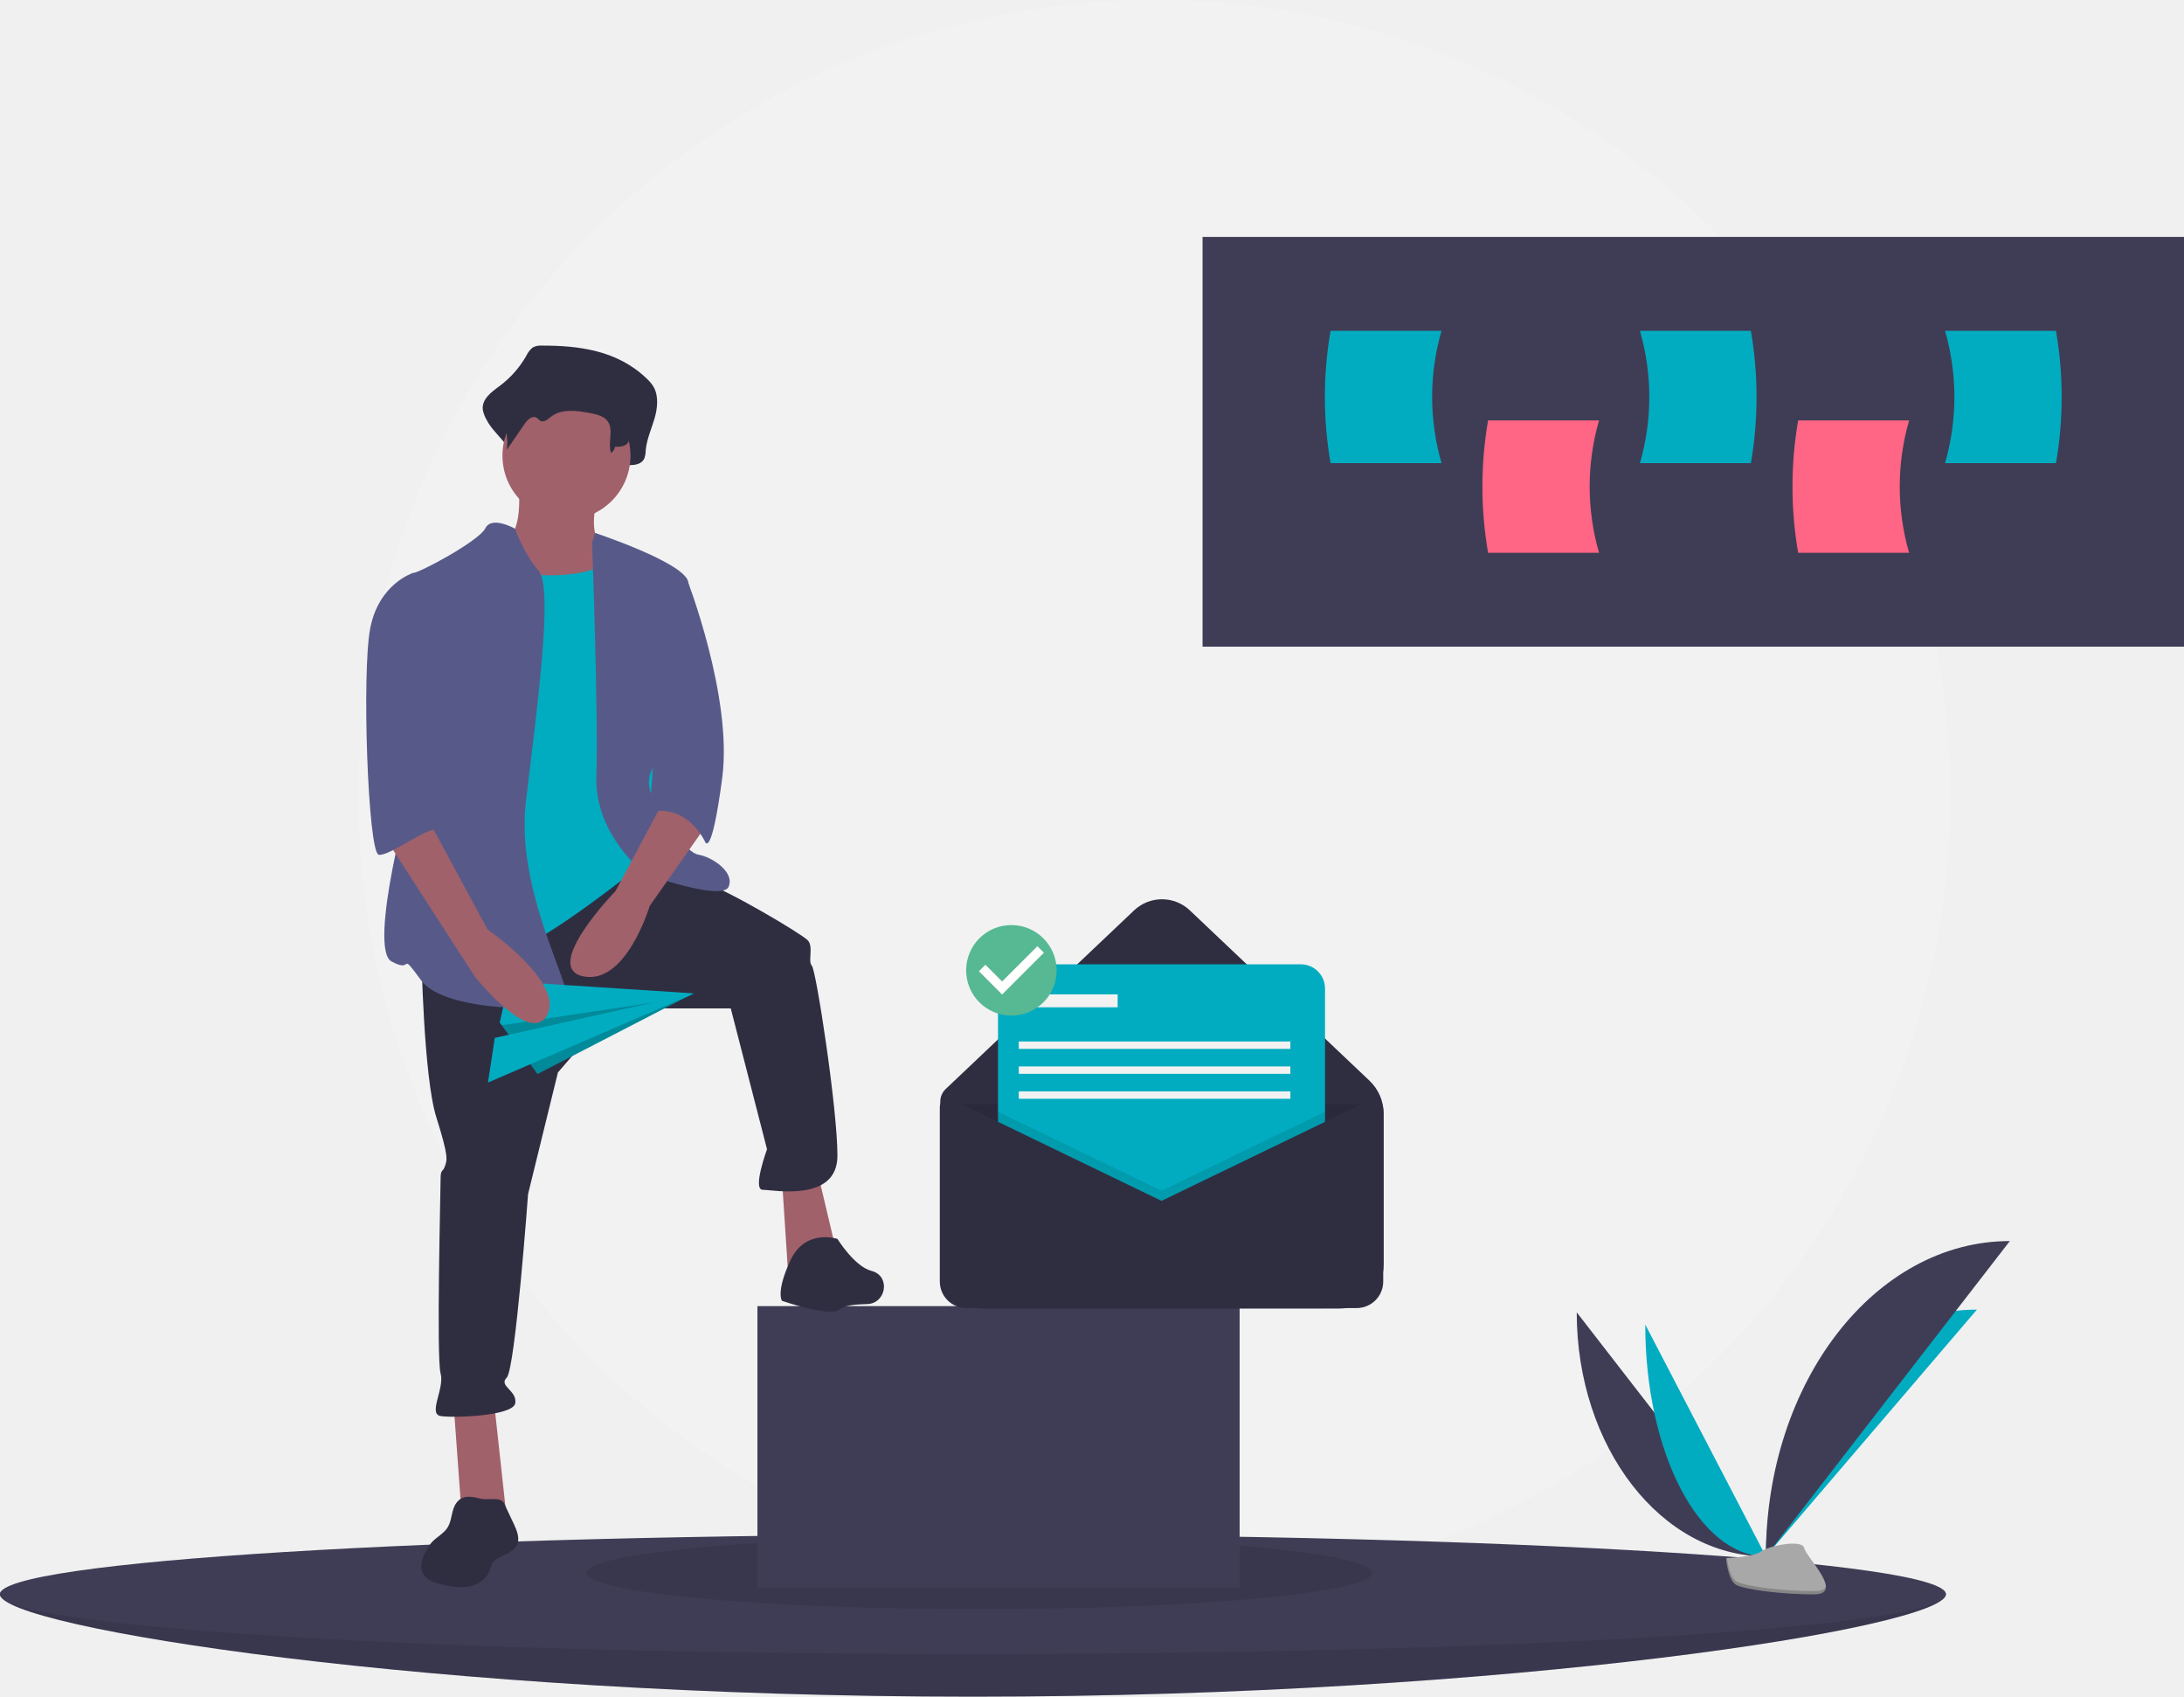
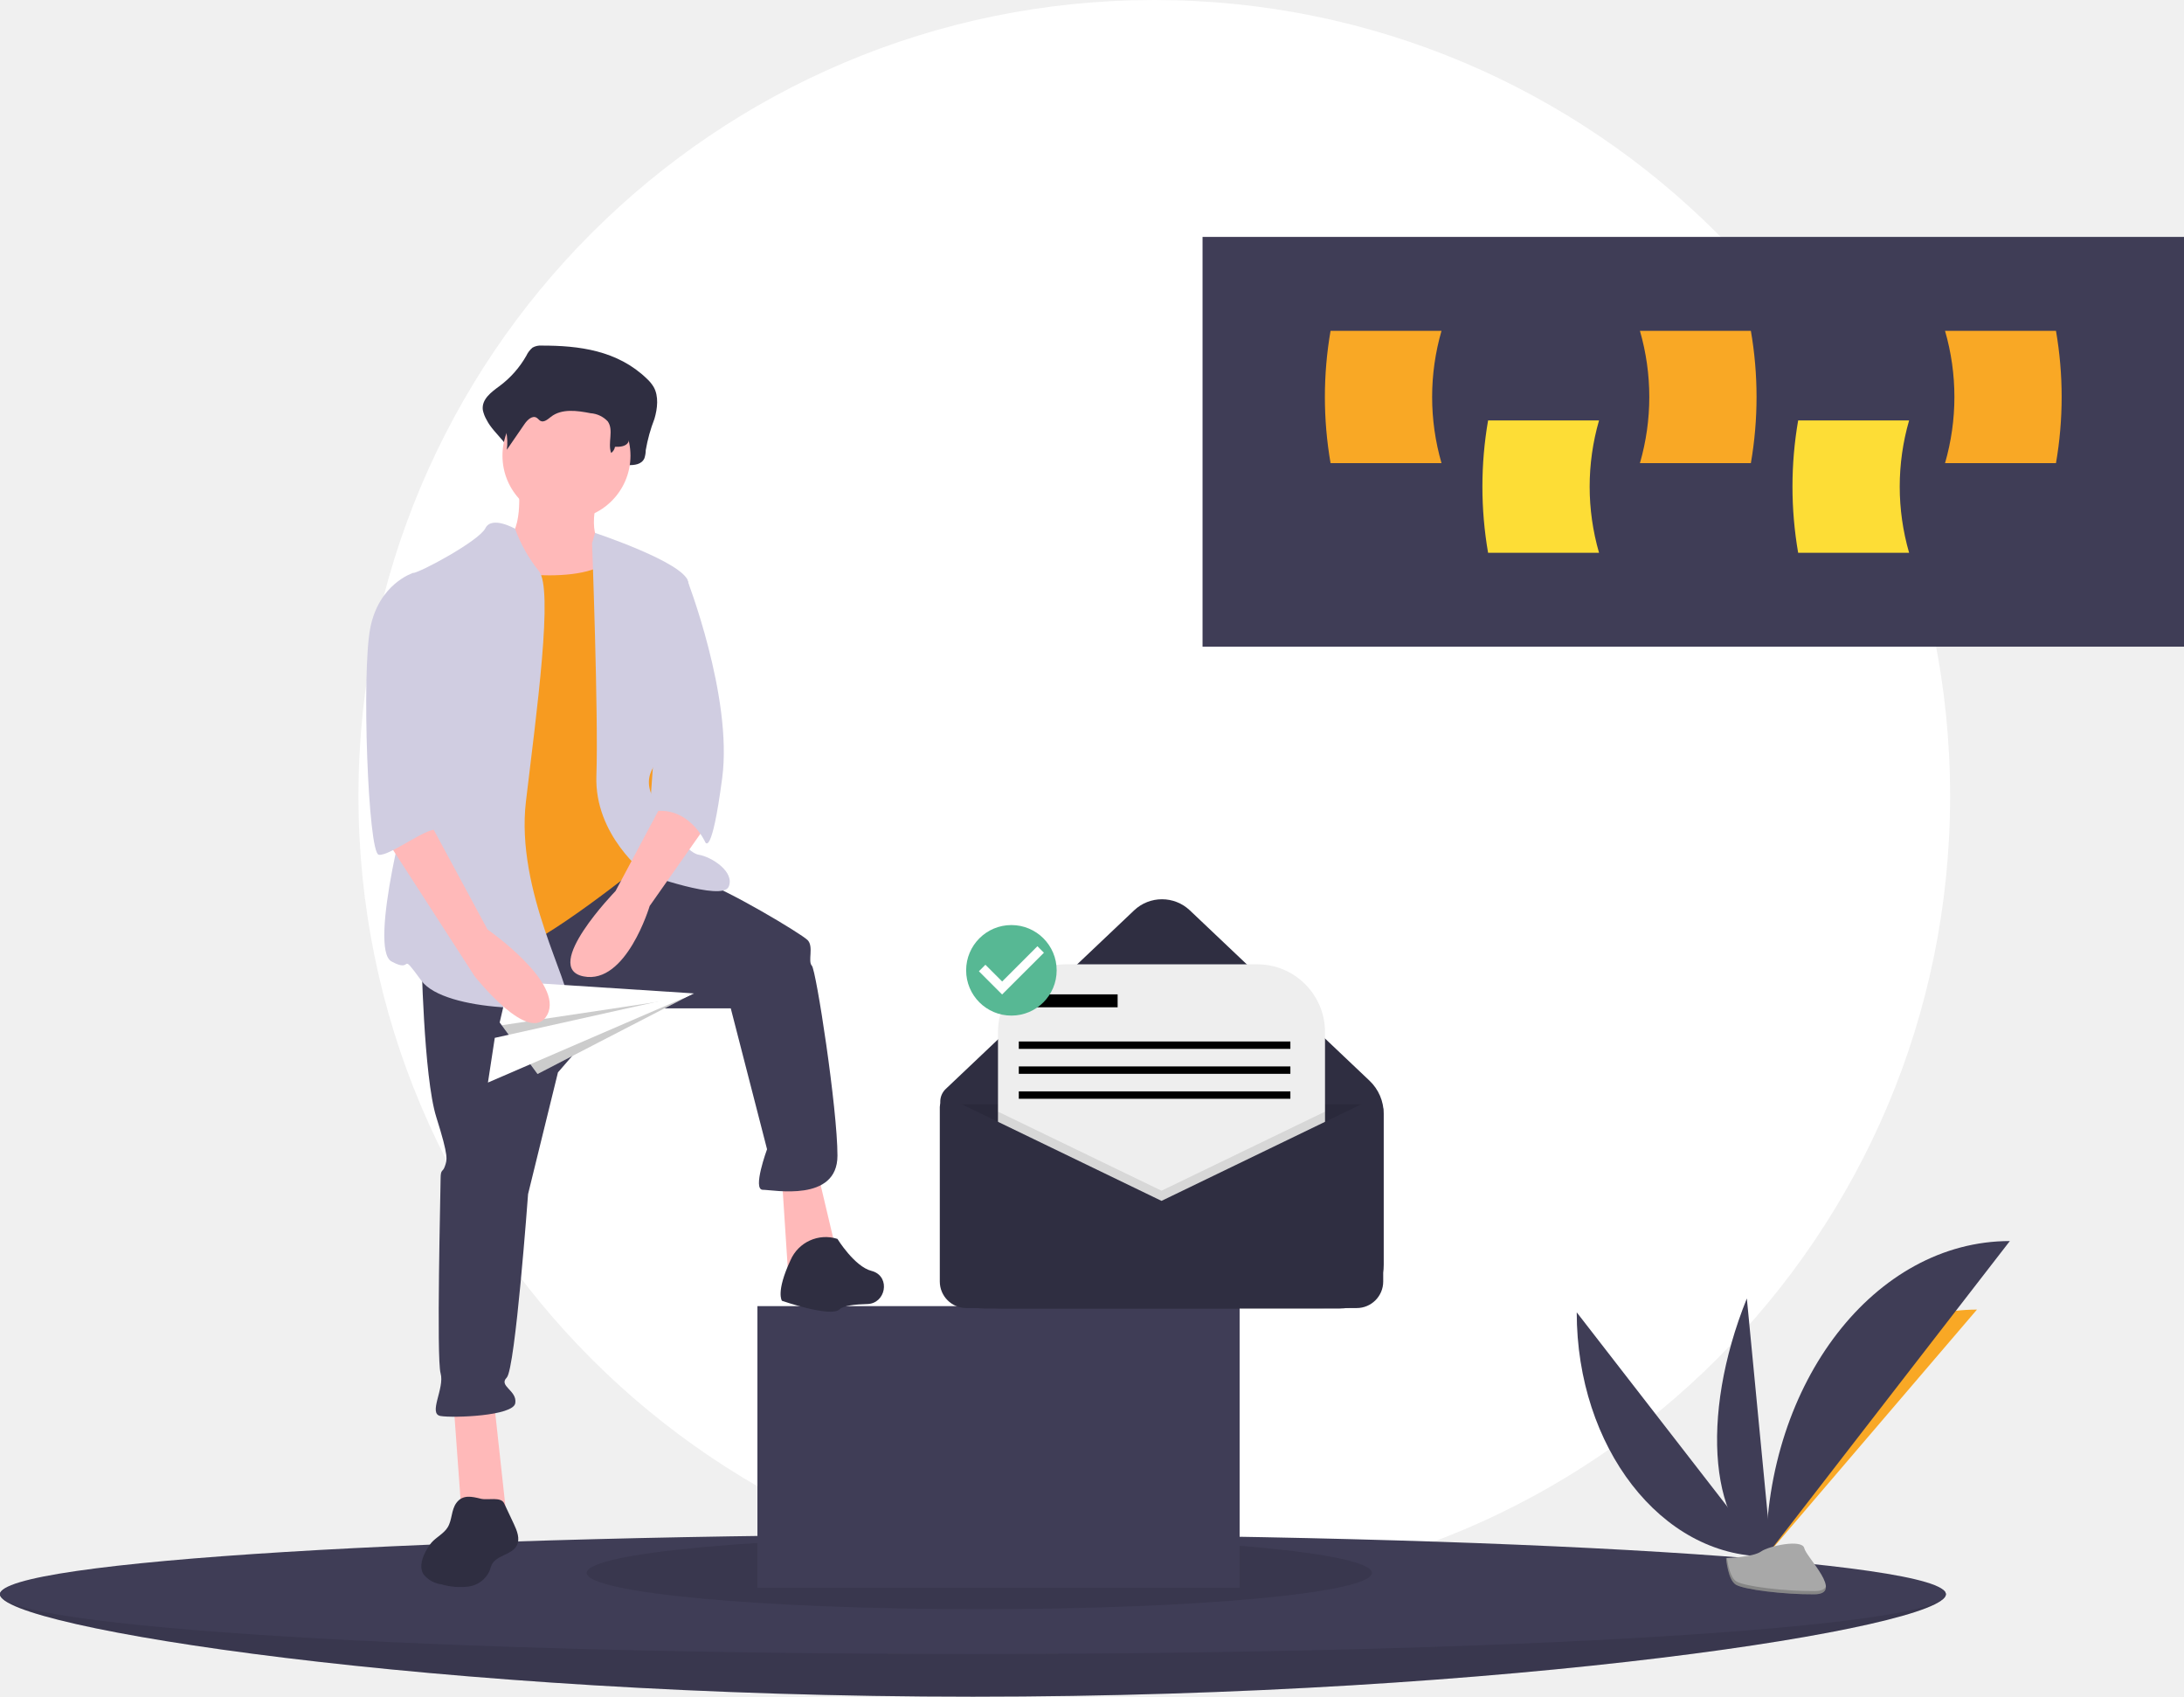
- <svg xmlns="http://www.w3.org/2000/svg" id="e5dd2074-6f57-4137-8881-f8558dfe8bae" data-name="Layer 1" width="1023.623" height="795.001" viewBox="0 0 1023.623 795.001">
-   <circle cx="541" cy="373" r="373" fill="#f2f2f2" />
-   <path d="M1000.189,799.5c0,15.464-204.158,48-456,48s-456-32.536-456-48,204.158-8,456-8S1000.189,784.036,1000.189,799.5Z" transform="translate(-88.18863 -52.49966)" fill="#3f3d56" />
-   <path d="M1000.189,799.5c0,15.464-204.158,48-456,48s-456-32.536-456-48,204.158-8,456-8S1000.189,784.036,1000.189,799.5Z" transform="translate(-88.18863 -52.49966)" opacity="0.1" />
-   <ellipse cx="456" cy="747.001" rx="456" ry="28" fill="#3f3d56" />
-   <ellipse cx="459" cy="737.001" rx="184" ry="17" opacity="0.1" />
-   <path d="M827.189,667.412c0,63.204,39.651,114.348,88.652,114.348" transform="translate(-88.18863 -52.49966)" fill="#3f3d56" />
-   <path d="M915.841,781.761c0-63.914,44.248-115.633,98.93-115.633" transform="translate(-88.18863 -52.49966)" fill="#01acc1" />
-   <path d="M859.309,673.142c0,60.037,25.285,108.619,56.532,108.619" transform="translate(-88.18863 -52.49966)" fill="#01acc1" />
-   <path d="M915.841,781.761c0-81.668,51.144-147.753,114.348-147.753" transform="translate(-88.18863 -52.49966)" fill="#3f3d56" />
-   <path d="M897.19,782.567s12.572-.387,16.361-3.085,19.339-5.92,20.279-1.593,18.894,21.521,4.7,21.636-32.981-2.211-36.762-4.515S897.19,782.567,897.19,782.567Z" transform="translate(-88.18863 -52.49966)" fill="#a8a8a8" />
-   <path d="M938.784,798.018c-14.194.115-32.981-2.211-36.762-4.514-2.88-1.754-4.028-8.049-4.412-10.953-.266.011-.42.016-.42.016s.796,10.14,4.578,12.443,22.568,4.629,36.762,4.514c4.097-.033,5.513-1.491,5.435-3.65C943.396,797.179,941.834,797.994,938.784,798.018Z" transform="translate(-88.18863 -52.49966)" opacity="0.2" />
-   <rect x="355" y="612.001" width="226" height="132" fill="#3f3d56" />
-   <path d="M716.107,665.627H549.487a20.602,20.602,0,0,1-20.602-20.602V568.688a8.162,8.162,0,0,1,2.547-5.923l88.292-83.694a19.003,19.003,0,0,1,26.146,0l84.182,79.798a21.334,21.334,0,0,1,6.657,15.483v70.674A20.602,20.602,0,0,1,716.107,665.627Z" transform="translate(-88.18863 -52.49966)" fill="#2f2e41" />
-   <path d="M440.696,517.441H646.789a0,0,0,0,1,0,0v66.954a28.732,28.732,0,0,1-28.732,28.732h-148.628A28.732,28.732,0,0,1,440.696,584.395V517.441A0,0,0,0,1,440.696,517.441Z" opacity="0.1" />
-   <path d="M528.668,564.962" transform="translate(-88.18863 -52.49966)" fill="none" stroke="#3f3d56" stroke-miterlimit="10" />
-   <rect x="467.757" y="451.847" width="153.27" height="153.27" rx="11.336" fill="#01acc1" />
-   <polygon points="621.027 520.883 621.027 605.117 467.757 605.117 467.757 520.883 544.392 557.924 621.027 520.883" opacity="0.1" />
-   <path d="M632.58,615.186,534.386,567.725a3.984,3.984,0,0,0-5.718,3.587v81.658a12.44,12.44,0,0,0,12.44,12.44h182.944a12.44,12.44,0,0,0,12.44-12.44V572.711a4.862,4.862,0,0,0-6.977-4.377Z" transform="translate(-88.18863 -52.49966)" fill="#2f2e41" />
-   <rect x="480.962" y="465.918" width="42.864" height="6.062" fill="#f2f2f2" />
-   <rect x="477.498" y="487.999" width="127.292" height="3.464" fill="#f2f2f2" />
-   <rect x="477.498" y="499.69" width="127.292" height="3.464" fill="#f2f2f2" />
-   <rect x="477.498" y="511.38" width="127.292" height="3.464" fill="#f2f2f2" />
-   <ellipse cx="474.035" cy="454.26" rx="17.752" ry="17.784" fill="#fff" />
-   <path d="M562.223,485.945a21.215,21.215,0,1,0,21.215,21.215A21.278,21.278,0,0,0,562.223,485.945Zm-4.355,32.527L546.995,507.599l3.05-3.05,7.833,7.833,16.534-16.534,3.05,3.05-19.594,19.573Z" transform="translate(-88.18863 -52.49966)" fill="#57b894" />
-   <rect x="563.623" y="111.008" width="460" height="192" fill="#3f3d56" />
-   <path d="M837.642,311.508h-52a181.872,181.872,0,0,1,0-62h52A111.559,111.559,0,0,0,837.642,311.508Z" transform="translate(-88.18863 -52.49966)" fill="#ff6584" />
-   <path d="M982.973,311.508h-52a181.872,181.872,0,0,1,0-62h52A111.559,111.559,0,0,0,982.973,311.508Z" transform="translate(-88.18863 -52.49966)" fill="#ff6584" />
-   <path d="M763.811,269.508h-52a181.872,181.872,0,0,1,0-62h52A111.559,111.559,0,0,0,763.811,269.508Z" transform="translate(-88.18863 -52.49966)" fill="#01acc1" />
-   <path d="M856.811,269.508h52a181.872,181.872,0,0,0,0-62h-52A111.559,111.559,0,0,1,856.811,269.508Z" transform="translate(-88.18863 -52.49966)" fill="#01acc1" />
-   <path d="M999.811,269.508h52a181.872,181.872,0,0,0,0-62h-52A111.559,111.559,0,0,1,999.811,269.508Z" transform="translate(-88.18863 -52.49966)" fill="#01acc1" />
-   <path d="M342.068,214.43a7.431,7.431,0,0,0-4.31.963,11.243,11.243,0,0,0-2.915,3.848,46.029,46.029,0,0,1-12.539,14.164c-3.726,2.729-8.463,6.133-7.825,11.165a15.091,15.091,0,0,0,1.816,4.713c3.437,6.938,12.817,12.3,11.894,20.218,3.415-5.717-1.153-8.544,2.262-14.261,1.626-2.723,4.451-5.796,6.907-4.086.822.572,1.362,1.599,2.218,2.102,2.043,1.199,4.215-1.093,6.024-2.716,6.235-5.597,15.101-4.131,22.859-2.387,3.663.823,7.686,1.903,9.851,5.404,2.847,4.603-2.705,9.573-4.107,14.777a2.835,2.835,0,0,0,3.043,3.529c2.328-.23,5.086-.418,5.223-1.439,2.929.104,6.518-.227,7.773-3.277a12.824,12.824,0,0,0,.602-3.73c.461-5.123,2.635-9.797,4.075-14.672s2.067-10.59-.364-14.913a17.256,17.256,0,0,0-3.185-3.871C377.574,216.611,359.438,214.41,342.068,214.43Z" transform="translate(-88.18863 -52.49966)" fill="#2f2e41" />
-   <path d="M331.189,279.5s3,25-8,27,10,36,10,36l50,6-12-40s-8-3-3-23S331.189,279.5,331.189,279.5Z" transform="translate(-88.18863 -52.49966)" fill="#a0616a" />
-   <polygon points="212.5 656.501 216.5 711.501 237.5 711.501 231.5 656.501 212.5 656.501" fill="#a0616a" />
-   <polygon points="366.5 552.501 369.5 598.501 392.5 588.501 383.5 550.501 366.5 552.501" fill="#a0616a" />
-   <path d="M285.689,499s1,58,7,77,5,20,4,23-2,1-2,6-2,84,0,91-6,19,0,20,34,0,35-6-8-8-4-12,10-86,10-86l14-57,26-30h55l17,66s-7,19-2,19,35,6,35-16-10-87-12-89,1-9-2-12-38-24-51-28-31.237-8.761-31.237-8.761Z" transform="translate(-88.18863 -52.49966)" fill="#2f2e41" />
-   <path d="M480.689,633s-15-5-22,10-4,19-4,19,23,8,27,4c1.74-1.74,7.266-2.345,12.955-2.473,8.664-.194,10.969-12.451,2.786-15.306q-.366-.128-.741-.222C488.689,646,480.689,633,480.689,633Z" transform="translate(-88.18863 -52.49966)" fill="#2f2e41" />
-   <circle cx="265.5" cy="213.501" r="30" fill="#a0616a" />
-   <path d="M314.689,319s49,10,61-6,17,45,17,45l6,64-9,35s-47,38-62,41-38,5-38,5,7-111,7-113S314.689,319,314.689,319Z" transform="translate(-88.18863 -52.49966)" fill="#01acc1" />
-   <path d="M329.591,300.246s-10.902-6.245-13.902-.245-31,21-34,21,6,83,2,93-23,83-12,89,3-6,14,9,65,15,68,9-24-51-19-93,13-100,6-108S329.591,300.246,329.591,300.246Z" transform="translate(-88.18863 -52.49966)" fill="#575a89" />
-   <path d="M365.689,307l1.393-4.794s41.607,13.794,43.607,22.794,1,72-6,77-17,13-10,25,15,25,21,26,17,8,14,15-39-6-39-6-24-18-23-46S365.689,307,365.689,307Z" transform="translate(-88.18863 -52.49966)" fill="#575a89" />
-   <path d="M400.689,425l-24,45s-35,36-15,40,31-33,31-33l26-37Z" transform="translate(-88.18863 -52.49966)" fill="#a0616a" />
-   <path d="M343.53,222.279a6.809,6.809,0,0,0-3.508.68,8.177,8.177,0,0,0-2.373,2.72,34.551,34.551,0,0,1-10.207,10.011c-3.033,1.929-6.889,4.335-6.37,7.892a9.868,9.868,0,0,0,1.478,3.331,26.203,26.203,0,0,1,3.184,16.332l8.34-12.122c1.324-1.924,3.624-4.096,5.622-2.888.669.405,1.109,1.13,1.805,1.485,1.663.847,3.432-.772,4.903-1.92,5.075-3.956,12.293-2.919,18.608-1.687,2.982.582,6.256,1.345,8.019,3.819,2.929,4.112-.129,10.053,1.58,14.803a4.364,4.364,0,0,0,1.806-2.882c2.384.074,5.306-.161,6.327-2.316a7.981,7.981,0,0,0,.49-2.636c.375-3.621,2.145-6.924,3.317-10.37s1.682-7.485-.296-10.54a12.754,12.754,0,0,0-2.592-2.736C372.433,223.821,357.669,222.265,343.53,222.279Z" transform="translate(-88.18863 -52.49966)" fill="#2f2e41" />
-   <path d="M400.689,321l9.317,2.473s21.683,55.527,16.683,93.527-8,30-8,30-8-18-26-14Z" transform="translate(-88.18863 -52.49966)" fill="#575a89" />
-   <path d="M302.074,756.732c-2.411,3.277-1.928,7.961-4.064,11.424-1.852,3.002-5.341,4.575-7.657,7.235a19.395,19.395,0,0,0-1.969,2.832c-2.148,3.599-3.895,8.211-1.779,11.829,1.702,2.91,5.28,4.048,8.561,4.823,4.147.98,8.456,1.764,12.651,1.015s8.295-3.318,9.791-7.308a28.23,28.23,0,0,1,1.047-2.954c2.274-4.476,9.406-4.525,11.733-8.974,1.629-3.113.132-6.877-1.365-10.056l-4.57-9.71c-1.517-3.222-7.665-1.369-10.87-2.141C309.403,753.74,305.081,752.631,302.074,756.732Z" transform="translate(-88.18863 -52.49966)" fill="#2f2e41" />
-   <polygon points="234.202 479.085 251.934 503.23 321.083 467.503 325.072 465.451 238.676 459.871 234.202 479.085" fill="#01acc1" />
-   <polygon points="235.165 480.395 251.934 503.23 321.083 467.503 235.165 480.395" opacity="0.2" />
-   <polygon points="228.704 507.245 231.911 486.306 325.42 465.471 228.704 507.245" fill="#01acc1" />
-   <path d="M268.689,445l42,65s26,33,34,18-28-40-28-40l-27-50Z" transform="translate(-88.18863 -52.49966)" fill="#a0616a" />
-   <path d="M289.689,323l-8-2s-16,5-20,26-1,105,4,106,24.695-14.626,27.847-11.313-6.847-13.687-3.847-22.687S289.689,323,289.689,323Z" transform="translate(-88.18863 -52.49966)" fill="#575a89" />
+ <svg xmlns="http://www.w3.org/2000/svg" width="365.413" height="283.799" viewBox="0 0 365.413 283.799">
+   <g id="subscriber" transform="translate(-1163 -284)">
+     <circle id="Ellipse_6" data-name="Ellipse 6" cx="133.153" cy="133.153" r="133.153" transform="translate(1222.973 284)" fill="#fff" />
+     <path id="Path_41" data-name="Path 41" d="M413.754,793.2c0,5.52-72.88,17.135-162.783,17.135S88.189,798.719,88.189,793.2s72.88-2.856,162.783-2.856S413.754,787.678,413.754,793.2Z" transform="translate(1074.811 -242.534)" fill="#3f3d56" />
+     <path id="Path_42" data-name="Path 42" d="M413.754,793.2c0,5.52-72.88,17.135-162.783,17.135S88.189,798.719,88.189,793.2s72.88-2.856,162.783-2.856S413.754,787.678,413.754,793.2Z" transform="translate(1074.811 -242.534)" opacity="0.1" />
+     <ellipse id="Ellipse_7" data-name="Ellipse 7" cx="162.783" cy="9.995" rx="162.783" ry="9.995" transform="translate(1163 540.669)" fill="#3f3d56" />
+     <ellipse id="Ellipse_8" data-name="Ellipse 8" cx="65.684" cy="6.069" rx="65.684" ry="6.069" transform="translate(1261.169 541.026)" opacity="0.1" />
+     <path id="Path_43" data-name="Path 43" d="M827.189,667.412c0,22.563,14.155,40.82,31.647,40.82" transform="translate(599.619 -163.901)" fill="#3f3d56" />
+     <path id="Path_44" data-name="Path 44" d="M915.841,707.406c0-22.816,15.8-41.279,35.316-41.279" transform="translate(542.614 -163.075)" fill="#f9a825" />
+     <path id="Path_45" data-name="Path 45" d="M859.309,673.142c0,21.432,9.026,38.775,20.181,38.775" transform="translate(910.698 -444.841) rotate(22)" fill="#3f3d56" />
+     <path id="Path_46" data-name="Path 46" d="M915.841,686.752c0-29.154,18.257-52.745,40.82-52.745" transform="translate(542.614 -142.421)" fill="#3f3d56" />
+     <path id="Path_47" data-name="Path 47" d="M897.19,778.2s4.488-.138,5.841-1.1,6.9-2.113,7.239-.568,6.745,7.683,1.678,7.723-11.773-.789-13.123-1.612S897.19,778.2,897.19,778.2Z" transform="translate(554.607 -233.579)" fill="#a8a8a8" />
+     <path id="Path_48" data-name="Path 48" d="M912.039,788.072c-5.067.041-11.773-.789-13.123-1.612-1.028-.626-1.438-2.873-1.575-3.91l-.15.006s.284,3.62,1.634,4.442,8.056,1.652,13.123,1.612c1.463-.012,1.968-.532,1.94-1.3C913.685,787.772,913.127,788.063,912.039,788.072Z" transform="translate(554.607 -237.937)" opacity="0.2" />
+     <rect id="Rectangle_7" data-name="Rectangle 7" width="80.677" height="47.121" transform="translate(1289.728 502.472)" fill="#3f3d56" />
+     <path id="Path_49" data-name="Path 49" d="M595.719,542.316h-59.48a7.354,7.354,0,0,1-7.354-7.354V507.711a2.914,2.914,0,0,1,.909-2.115l31.519-29.877a6.784,6.784,0,0,1,9.334,0L600.7,504.205a7.616,7.616,0,0,1,2.377,5.527v25.229A7.355,7.355,0,0,1,595.719,542.316Z" transform="translate(791.435 -39.442)" fill="#2f2e41" />
+     <path id="Path_50" data-name="Path 50" d="M440.7,517.441h73.571v23.9A10.257,10.257,0,0,1,504.01,551.6H450.953A10.257,10.257,0,0,1,440.7,541.342Z" transform="translate(879.623 -48.725)" opacity="0.1" />
+     <path id="Path_51" data-name="Path 51" d="M528.668,564.962" transform="translate(791.574 -98.023)" fill="none" stroke="#3f3d56" stroke-miterlimit="10" stroke-width="1" />
+     <rect id="Rectangle_8" data-name="Rectangle 8" width="54.714" height="54.714" rx="11.336" transform="translate(1329.979 445.3)" fill="#eee" />
+     <path id="Path_52" data-name="Path 52" d="M522.471,520.883v30.07H467.757v-30.07l27.357,13.223Z" transform="translate(862.223 -50.938)" opacity="0.1" />
+     <path id="Path_53" data-name="Path 53" d="M565.763,584.413,530.709,567.47a1.422,1.422,0,0,0-2.041,1.28V597.9a4.441,4.441,0,0,0,4.441,4.441h65.307a4.441,4.441,0,0,0,4.441-4.441V569.25a1.736,1.736,0,0,0-2.491-1.563Z" transform="translate(791.574 -99.545)" fill="#2f2e41" />
+     <rect id="Rectangle_9" data-name="Rectangle 9" width="15.301" height="2.164" transform="translate(1334.694 450.323)" />
+     <rect id="Rectangle_10" data-name="Rectangle 10" width="45.441" height="1.236" transform="translate(1333.457 458.206)" />
+     <rect id="Rectangle_11" data-name="Rectangle 11" width="45.441" height="1.236" transform="translate(1333.457 462.379)" />
+     <rect id="Rectangle_12" data-name="Rectangle 12" width="45.441" height="1.236" transform="translate(1333.457 466.552)" />
+     <ellipse id="Ellipse_9" data-name="Ellipse 9" cx="6.337" cy="6.349" rx="6.337" ry="6.349" transform="translate(1325.884 439.813)" fill="#fff" />
+     <path id="Path_54" data-name="Path 54" d="M548.581,485.945a7.573,7.573,0,1,0,7.573,7.573A7.573,7.573,0,0,0,548.581,485.945Zm-1.555,11.611-3.881-3.881,1.089-1.089,2.8,2.8,5.9-5.9,1.089,1.089Z" transform="translate(783.64 -47.214)" fill="#57b894" />
+     <rect id="Rectangle_13" data-name="Rectangle 13" width="164.211" height="68.54" transform="translate(1364.202 323.628)" fill="#3f3d56" />
+     <path id="Path_55" data-name="Path 55" d="M802.494,271.641H783.931a64.924,64.924,0,0,1,0-22.133h18.563A39.825,39.825,0,0,0,802.494,271.641Z" transform="translate(628.046 104.82)" fill="#fddd36" />
+     <path id="Path_56" data-name="Path 56" d="M947.824,271.641H929.261a64.921,64.921,0,0,1,0-22.133h18.563A39.826,39.826,0,0,0,947.824,271.641Z" transform="translate(534.595 104.82)" fill="#fddd36" />
+     <path id="Path_57" data-name="Path 57" d="M728.663,229.641H710.1a64.927,64.927,0,0,1,0-22.133h18.563A39.824,39.824,0,0,0,728.663,229.641Z" transform="translate(675.521 131.827)" fill="#f9a825" />
+     <path id="Path_58" data-name="Path 58" d="M856.811,229.641h18.563a64.927,64.927,0,0,0,0-22.133H856.811A39.826,39.826,0,0,1,856.811,229.641Z" transform="translate(580.571 131.827)" fill="#f9a825" />
+     <path id="Path_59" data-name="Path 59" d="M999.811,229.641h18.563a64.927,64.927,0,0,0,0-22.133H999.811A39.823,39.823,0,0,1,999.811,229.641Z" transform="translate(488.619 131.827)" fill="#f9a825" />
+     <path id="Path_60" data-name="Path 60" d="M324.29,214.414a2.653,2.653,0,0,0-1.539.344,4.013,4.013,0,0,0-1.041,1.374,16.432,16.432,0,0,1-4.476,5.056c-1.33.974-3.021,2.189-2.793,3.986a5.387,5.387,0,0,0,.648,1.683c1.227,2.477,4.575,4.391,4.246,7.217,1.219-2.041-.412-3.05.808-5.091.581-.972,1.589-2.069,2.466-1.459.293.2.486.571.792.75.729.428,1.5-.39,2.15-.97,2.226-2,5.391-1.475,8.16-.852a5.1,5.1,0,0,1,3.517,1.929c1.016,1.643-.966,3.418-1.466,5.275a1.012,1.012,0,0,0,1.086,1.26c.831-.082,1.815-.149,1.865-.514,1.046.037,2.327-.081,2.775-1.17a4.577,4.577,0,0,0,.215-1.331,27.382,27.382,0,0,1,1.455-5.238c.514-1.741.738-3.78-.13-5.324a6.16,6.16,0,0,0-1.137-1.382C336.965,215.193,330.491,214.407,324.29,214.414Z" transform="translate(929.34 127.392)" fill="#2f2e41" />
+     <path id="Path_61" data-name="Path 61" d="M323.995,276.437s1.071,8.924-2.856,9.638,3.57,12.851,3.57,12.851l17.849,2.142-4.284-14.279s-2.856-1.071-1.071-8.211S323.995,276.437,323.995,276.437Z" transform="translate(925.751 88.598)" fill="#ffb9b9" />
+     <path id="Path_62" data-name="Path 62" d="M212.5,656.5l1.428,19.634h7.5L219.283,656.5Z" transform="translate(1026.358 -138.143)" fill="#ffb9b9" />
+     <path id="Path_63" data-name="Path 63" d="M366.5,551.215l1.071,16.421,8.211-3.57L372.569,550.5Z" transform="translate(927.333 -69.983)" fill="#ffb9b9" />
+     <path id="Path_64" data-name="Path 64" d="M285.689,471.5s.357,20.7,2.5,27.487,1.785,7.14,1.428,8.211-.714.357-.714,2.142-.714,29.986,0,32.485-2.142,6.783,0,7.14,12.137,0,12.494-2.142-2.856-2.856-1.428-4.284,3.57-30.7,3.57-30.7l5-20.348,9.281-10.709h19.634l6.069,23.561s-2.5,6.783-.714,6.783,12.494,2.142,12.494-5.712-3.57-31.057-4.284-31.771.357-3.213-.714-4.284-13.565-8.568-18.206-10-11.151-3.127-11.151-3.127Z" transform="translate(947.815 -28.113)" fill="#3f3d56" />
+     <path id="Path_65" data-name="Path 65" d="M463.559,632.486a6.419,6.419,0,0,0-7.854,3.57c-2.5,5.355-1.428,6.783-1.428,6.783s8.211,2.856,9.638,1.428c.621-.621,2.594-.837,4.625-.883,3.093-.069,3.916-4.445.995-5.464q-.131-.046-.265-.079C466.415,637.127,463.559,632.486,463.559,632.486Z" transform="translate(839.555 -141.259)" fill="#2f2e41" />
+     <circle id="Ellipse_10" data-name="Ellipse 10" cx="10.709" cy="10.709" r="10.709" transform="translate(1247.069 349.506)" fill="#ffb9b9" />
+     <path id="Path_66" data-name="Path 66" d="M298.613,313.422s17.492,3.57,21.776-2.142,6.069,16.064,6.069,16.064l2.142,22.847-3.213,12.494s-16.778,13.565-22.133,14.636-13.565,1.785-13.565,1.785,2.5-39.625,2.5-40.339S298.613,313.422,298.613,313.422Z" transform="translate(945.243 65.713)" fill="#f79b20" />
+     <path id="Path_67" data-name="Path 67" d="M290.183,298.413s-3.892-2.229-4.963-.088-11.066,7.5-12.137,7.5,2.142,29.629.714,33.2-8.211,29.629-4.284,31.771,1.071-2.142,5,3.213,23.2,5.355,24.275,3.213-8.568-18.206-6.783-33.2,4.641-35.7,2.142-38.554A24.834,24.834,0,0,1,290.183,298.413Z" transform="translate(958.993 74.027)" fill="#d0cde1" />
+     <path id="Path_68" data-name="Path 68" d="M365.689,303.918l.5-1.711s14.853,4.924,15.567,8.137.357,25.7-2.142,27.487-6.069,4.641-3.57,8.924,5.355,8.924,7.5,9.281,6.069,2.856,5,5.355-13.922-2.142-13.922-2.142-8.568-6.426-8.211-16.421S365.689,303.918,365.689,303.918Z" transform="translate(896.373 70.934)" fill="#d0cde1" />
+     <path id="Path_69" data-name="Path 69" d="M371.642,425l-8.568,16.064s-12.494,12.851-5.355,14.279,11.066-11.78,11.066-11.78l9.281-13.208Z" transform="translate(902.915 -8.025)" fill="#ffb9b9" />
+     <path id="Path_70" data-name="Path 70" d="M329.058,222.267a2.43,2.43,0,0,0-1.252.243,2.919,2.919,0,0,0-.847.971,12.334,12.334,0,0,1-3.644,3.574c-1.083.689-2.459,1.547-2.274,2.817a3.522,3.522,0,0,0,.528,1.189,9.354,9.354,0,0,1,1.137,5.83l2.977-4.327c.473-.687,1.294-1.462,2.007-1.031.239.144.4.4.645.53.594.3,1.225-.276,1.75-.685,1.812-1.412,4.388-1.042,6.643-.6a4.352,4.352,0,0,1,2.863,1.363c1.046,1.468-.046,3.589.564,5.284a1.558,1.558,0,0,0,.645-1.029c.851.026,1.894-.057,2.259-.827a2.85,2.85,0,0,0,.175-.941,17.407,17.407,0,0,1,1.184-3.7,4.4,4.4,0,0,0-.106-3.763,4.552,4.552,0,0,0-.925-.977C339.375,222.818,334.105,222.262,329.058,222.267Z" transform="translate(925.094 122.341)" fill="#2f2e41" />
+     <path id="Path_71" data-name="Path 71" d="M395.544,321l3.326.883s7.74,19.822,5.955,33.387-2.856,10.709-2.856,10.709-2.856-6.426-9.281-5Z" transform="translate(879.012 58.849)" fill="#d0cde1" />
+     <path id="Path_72" data-name="Path 72" d="M291.511,754.853c-.861,1.17-.688,2.842-1.451,4.078-.661,1.072-1.907,1.633-2.733,2.583a6.926,6.926,0,0,0-.7,1.011c-.767,1.285-1.39,2.931-.635,4.223a4.534,4.534,0,0,0,3.056,1.722,11.213,11.213,0,0,0,4.516.362,4.5,4.5,0,0,0,3.5-2.609,10.075,10.075,0,0,1,.374-1.055c.812-1.6,3.358-1.615,4.188-3.2.581-1.111.047-2.455-.487-3.59l-1.632-3.466c-.541-1.15-2.736-.489-3.881-.764C294.128,753.785,292.585,753.389,291.511,754.853Z" transform="translate(947.841 -219.456)" fill="#2f2e41" />
+     <path id="Path_73" data-name="Path 73" d="M234.2,466.73l6.33,8.619L265.217,462.6l1.424-.733L235.8,459.871Z" transform="translate(1012.403 -11.706)" fill="#fff" />
+     <path id="Path_74" data-name="Path 74" d="M235.165,472.105l5.986,8.152L265.836,467.5Z" transform="translate(1011.784 -16.614)" opacity="0.2" />
+     <path id="Path_75" data-name="Path 75" d="M228.7,480.383l1.145-7.475,33.381-7.438Z" transform="translate(1015.939 -15.307)" fill="#fff" />
+     <path id="Path_76" data-name="Path 76" d="M268.689,440.5l14.993,23.2s9.281,11.78,12.137,6.426-10-14.279-10-14.279L276.185,438Z" transform="translate(958.746 -16.384)" fill="#ffb9b9" />
+     <path id="Path_77" data-name="Path 77" d="M270.492,321.714,267.636,321s-5.712,1.785-7.14,9.281-.357,37.483,1.428,37.84,8.816-5.221,9.941-4.039-2.444-4.886-1.373-8.1S270.492,321.714,270.492,321.714Z" transform="translate(964.439 58.849)" fill="#d0cde1" />
+   </g>
</svg>
